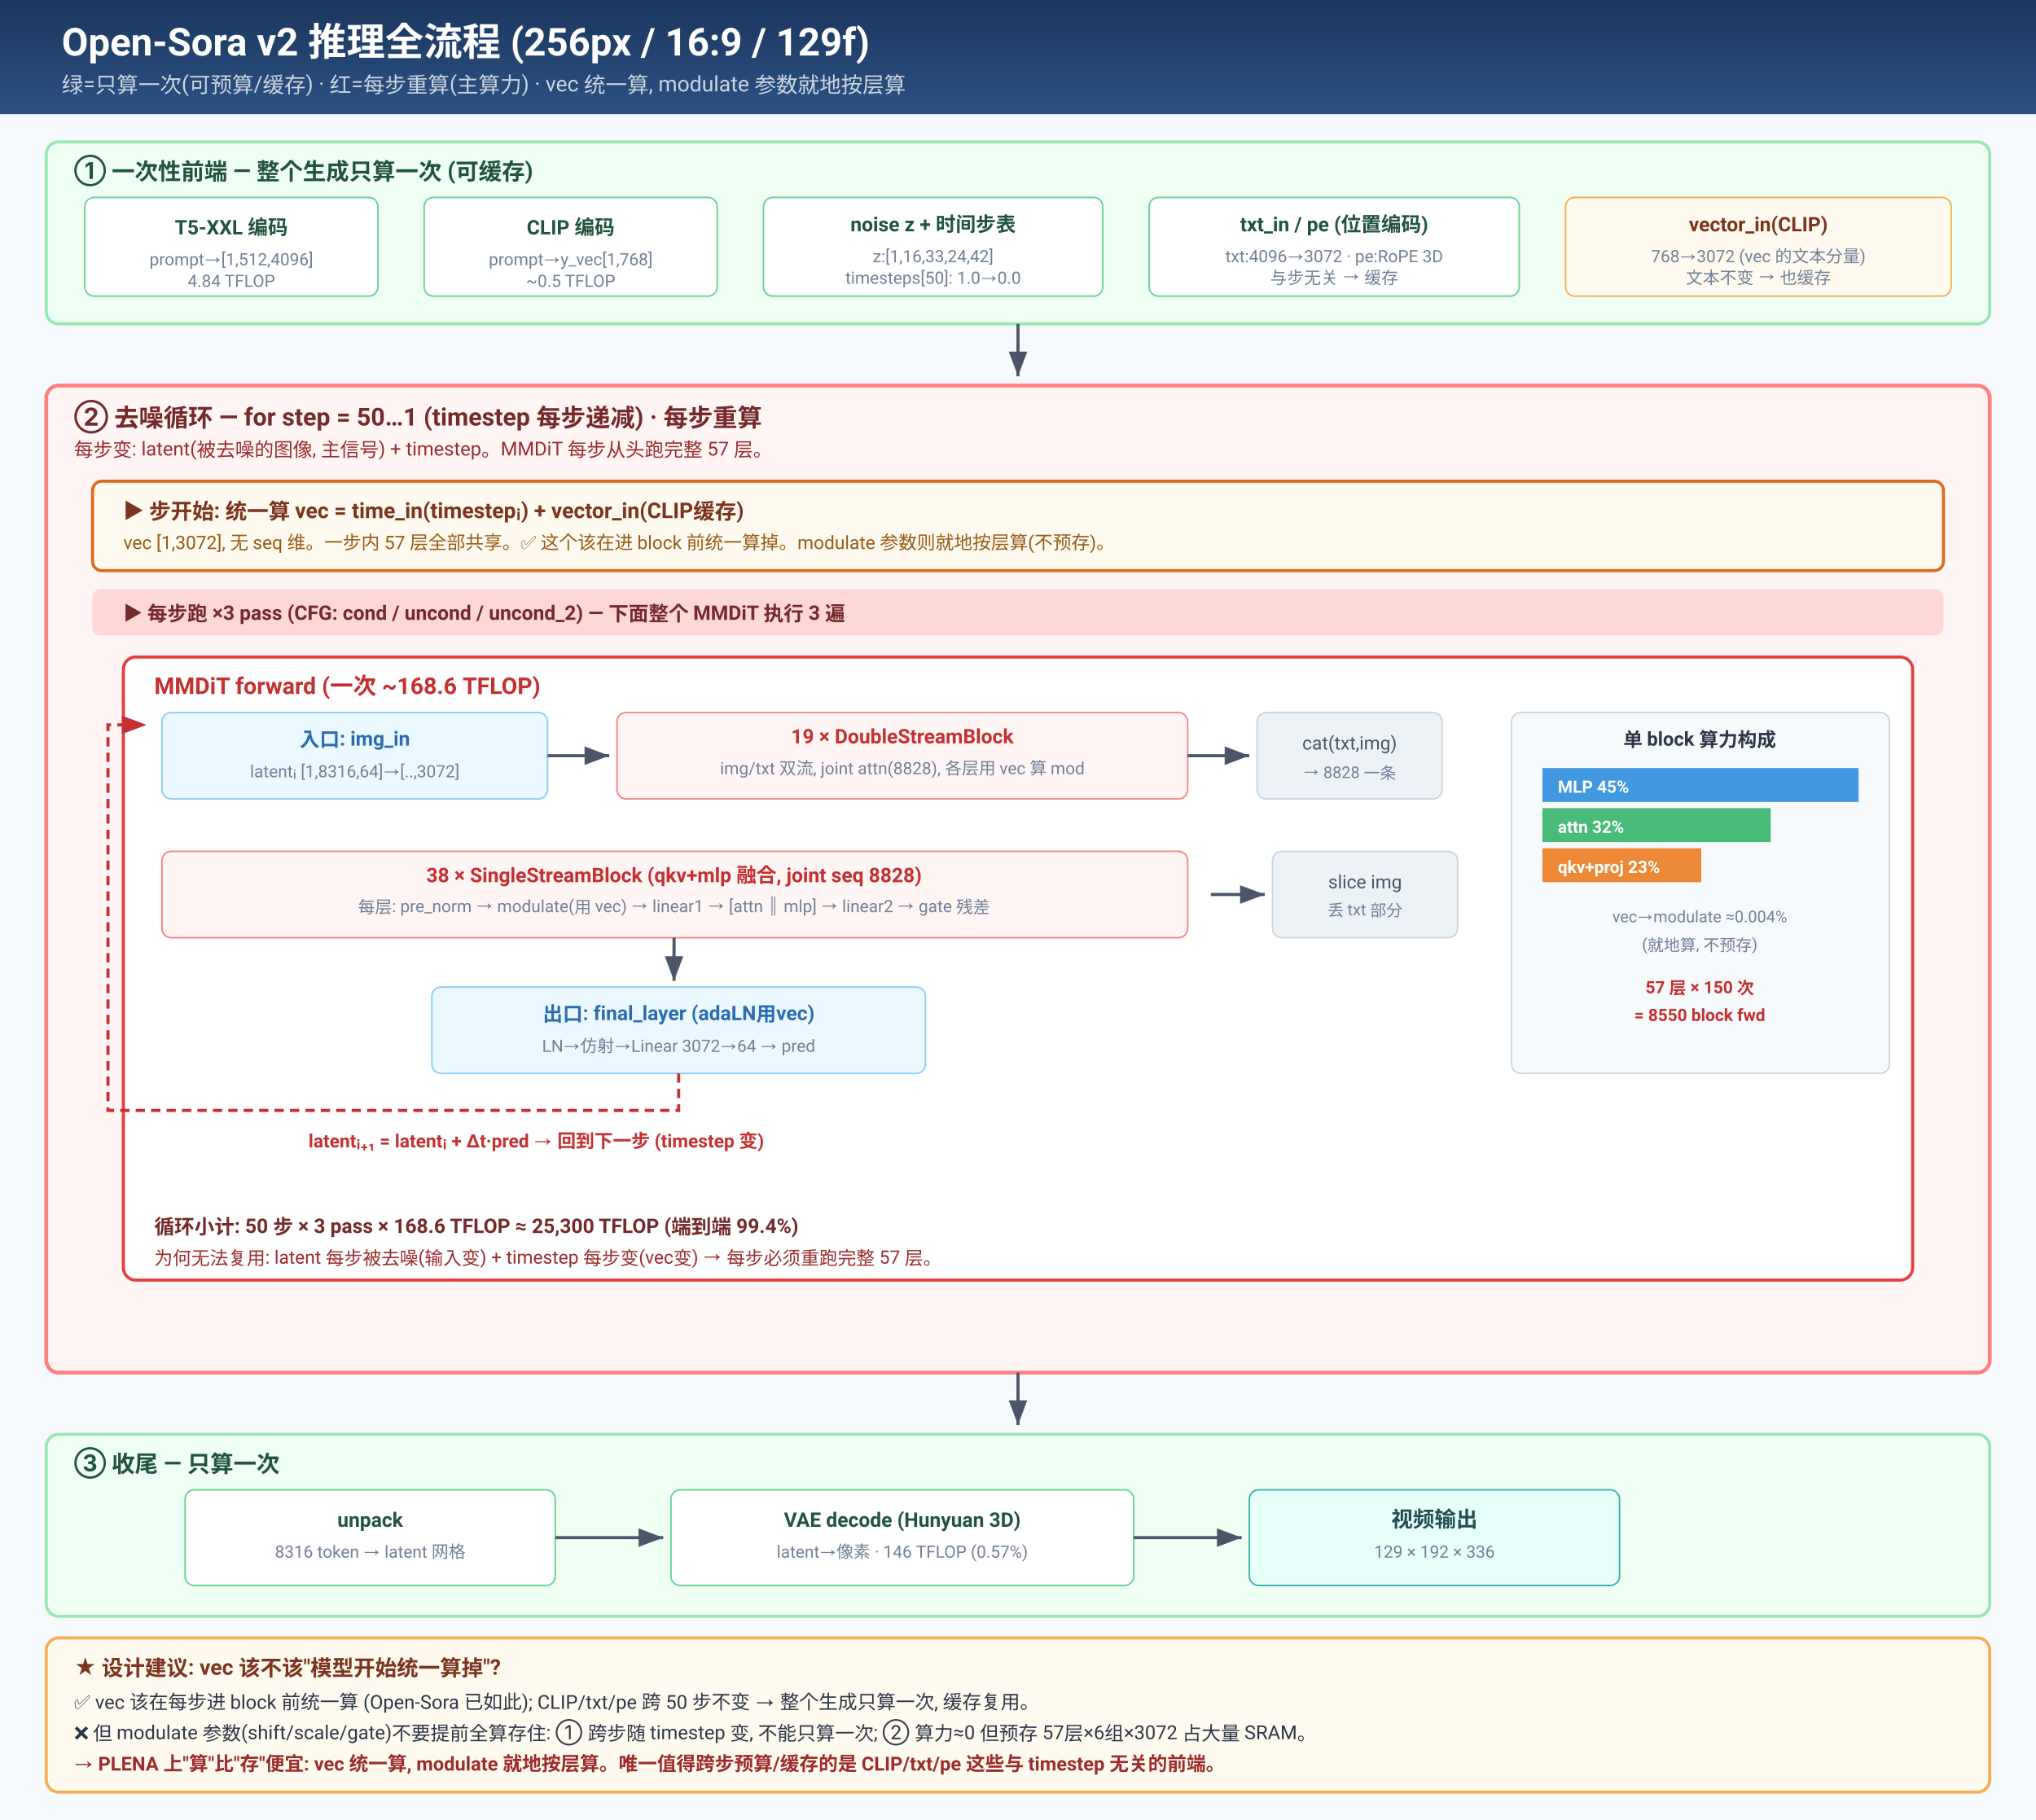
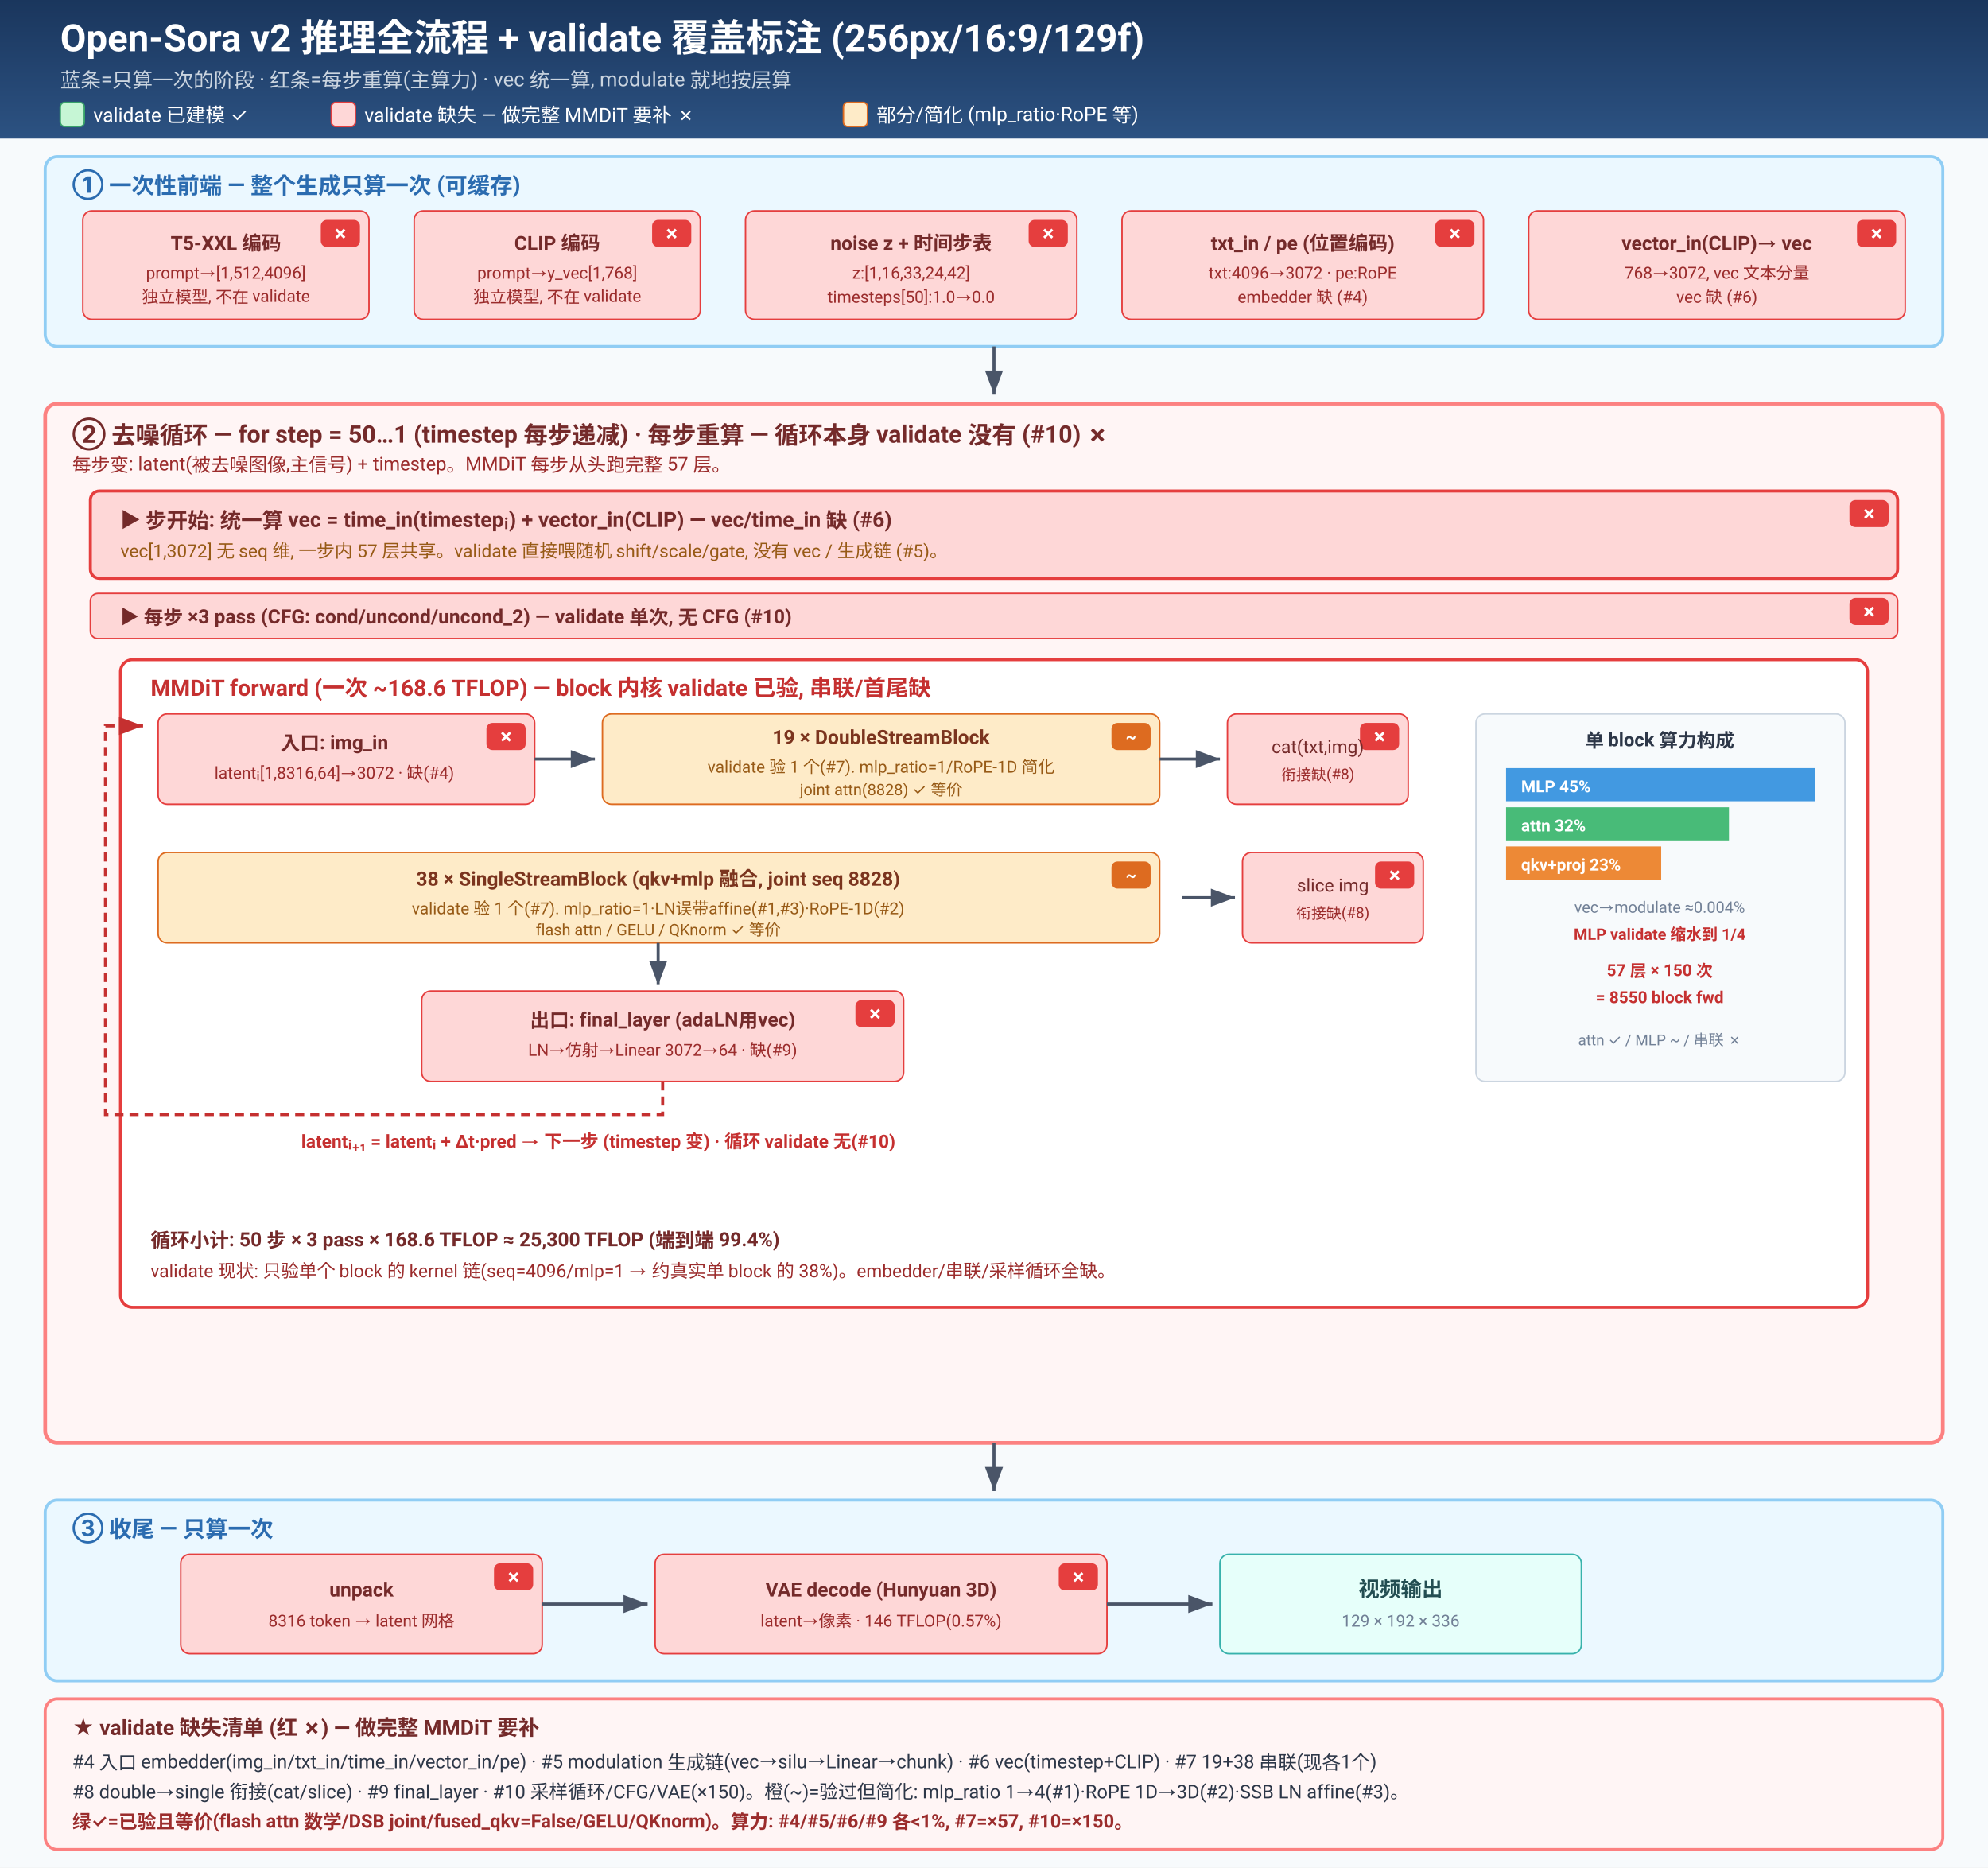
- <svg xmlns="http://www.w3.org/2000/svg" width="1320" height="1180" font-family="-apple-system, Segoe UI, Roboto, Helvetica, Arial, sans-serif">
+ <svg xmlns="http://www.w3.org/2000/svg" width="1320" height="1240" font-family="-apple-system, Segoe UI, Roboto, Helvetica, Arial, sans-serif">
  <defs>
    <linearGradient id="hdr" x1="0" y1="0" x2="0" y2="1">
      <stop offset="0" stop-color="#1a365d" />
      <stop offset="1" stop-color="#2c5282" />
    </linearGradient>
    <marker id="arr" markerWidth="10" markerHeight="10" refX="8" refY="3" orient="auto">
      <path d="M0,0 L8,3 L0,6 Z" fill="#4a5568" />
    </marker>
    <marker id="arrR" markerWidth="10" markerHeight="10" refX="8" refY="3" orient="auto">
      <path d="M0,0 L8,3 L0,6 Z" fill="#c53030" />
    </marker>
  </defs>
-   <rect width="1320" height="1180" fill="#f7fafc" />
-   <rect x="0" y="0" width="1320" height="74" fill="url(#hdr)" />
-   <text x="40" y="36" fill="#fff" font-size="25" font-weight="700">Open-Sora v2 推理全流程 (256px / 16:9 / 129f)</text>
-   <text x="40" y="60" fill="#cbd5e0" font-size="14">绿=只算一次(可预算/缓存) · 红=每步重算(主算力) · vec 统一算, modulate 参数就地按层算</text>
-   <rect x="30" y="92" width="1260" height="118" rx="8" fill="#f0fff4" stroke="#9ae6b4" stroke-width="2" />
-   <text x="48" y="116" fill="#22543d" font-size="15" font-weight="700">① 一次性前端 — 整个生成只算一次 (可缓存)</text>
-   <rect x="55" y="128" width="190" height="64" rx="6" fill="#fff" stroke="#68d391" />
-   <text x="150" y="152" text-anchor="middle" fill="#22543d" font-size="13" font-weight="600">T5-XXL 编码</text>
-   <text x="150" y="172" text-anchor="middle" fill="#718096" font-size="11">prompt→[1,512,4096]</text>
-   <text x="150" y="186" text-anchor="middle" fill="#718096" font-size="11">4.84 TFLOP</text>
-   <rect x="275" y="128" width="190" height="64" rx="6" fill="#fff" stroke="#68d391" />
-   <text x="370" y="152" text-anchor="middle" fill="#22543d" font-size="13" font-weight="600">CLIP 编码</text>
-   <text x="370" y="172" text-anchor="middle" fill="#718096" font-size="11">prompt→y_vec[1,768]</text>
-   <text x="370" y="186" text-anchor="middle" fill="#718096" font-size="11">~0.5 TFLOP</text>
-   <rect x="495" y="128" width="220" height="64" rx="6" fill="#fff" stroke="#68d391" />
-   <text x="605" y="150" text-anchor="middle" fill="#22543d" font-size="13" font-weight="600">noise z + 时间步表</text>
-   <text x="605" y="170" text-anchor="middle" fill="#718096" font-size="11">z:[1,16,33,24,42]</text>
-   <text x="605" y="184" text-anchor="middle" fill="#718096" font-size="11">timesteps[50]: 1.0→0.0</text>
-   <rect x="745" y="128" width="240" height="64" rx="6" fill="#fff" stroke="#68d391" />
-   <text x="865" y="150" text-anchor="middle" fill="#22543d" font-size="13" font-weight="600">txt_in / pe (位置编码)</text>
-   <text x="865" y="170" text-anchor="middle" fill="#718096" font-size="11">txt:4096→3072 · pe:RoPE 3D</text>
-   <text x="865" y="184" text-anchor="middle" fill="#718096" font-size="11">与步无关 → 缓存</text>
-   <rect x="1015" y="128" width="250" height="64" rx="6" fill="#fffaf0" stroke="#f6ad55" />
-   <text x="1140" y="150" text-anchor="middle" fill="#7b341e" font-size="13" font-weight="700">vector_in(CLIP)</text>
-   <text x="1140" y="170" text-anchor="middle" fill="#718096" font-size="11">768→3072 (vec 的文本分量)</text>
-   <text x="1140" y="184" text-anchor="middle" fill="#718096" font-size="11">文本不变 → 也缓存</text>
-   <line x1="660" y1="210" x2="660" y2="244" stroke="#4a5568" stroke-width="2" marker-end="url(#arr)" />
-   <rect x="30" y="250" width="1260" height="640" rx="8" fill="#fff5f5" stroke="#fc8181" stroke-width="2.5" />
-   <text x="48" y="276" fill="#742a2a" font-size="16" font-weight="700">② 去噪循环 — for step = 50…1 (timestep 每步递减) · 每步重算</text>
-   <text x="48" y="296" fill="#9b2c2c" font-size="12.5">每步变: latent(被去噪的图像, 主信号) + timestep。MMDiT 每步从头跑完整 57 层。</text>
-   <rect x="60" y="312" width="1200" height="58" rx="6" fill="#fffaf0" stroke="#dd6b20" stroke-width="2" />
-   <text x="80" y="336" fill="#7b341e" font-size="14" font-weight="700">▶ 步开始: 统一算 vec  = time_in(timestepᵢ) + vector_in(CLIP缓存)</text>
-   <text x="80" y="356" fill="#975a16" font-size="12">vec [1,3072], 无 seq 维。一步内 57 层全部共享。✅ 这个该在进 block 前统一算掉。modulate 参数则就地按层算(不预存)。</text>
-   <rect x="60" y="382" width="1200" height="30" rx="5" fill="#fed7d7" />
-   <text x="80" y="402" fill="#742a2a" font-size="13" font-weight="700">▶ 每步跑 ×3 pass (CFG: cond / uncond / uncond_2) — 下面整个 MMDiT 执行 3 遍</text>
-   <rect x="80" y="426" width="1160" height="404" rx="8" fill="#fff" stroke="#e53e3e" stroke-width="2" />
-   <text x="100" y="450" fill="#c53030" font-size="15" font-weight="700">MMDiT forward (一次 ~168.6 TFLOP)</text>
-   <rect x="105" y="462" width="250" height="56" rx="6" fill="#ebf8ff" stroke="#90cdf4" />
-   <text x="230" y="484" text-anchor="middle" fill="#2b6cb0" font-size="13" font-weight="600">入口: img_in</text>
-   <text x="230" y="504" text-anchor="middle" fill="#718096" font-size="11">latentᵢ [1,8316,64]→[..,3072]</text>
-   <line x1="355" y1="490" x2="395" y2="490" stroke="#4a5568" stroke-width="2" marker-end="url(#arr)" />
-   <rect x="400" y="462" width="370" height="56" rx="6" fill="#fff5f5" stroke="#fc8181" />
-   <text x="585" y="482" text-anchor="middle" fill="#c53030" font-size="13" font-weight="700">19 × DoubleStreamBlock</text>
-   <text x="585" y="502" text-anchor="middle" fill="#718096" font-size="11">img/txt 双流, joint attn(8828), 各层用 vec 算 mod</text>
-   <line x1="770" y1="490" x2="810" y2="490" stroke="#4a5568" stroke-width="2" marker-end="url(#arr)" />
-   <rect x="815" y="462" width="120" height="56" rx="6" fill="#edf2f7" stroke="#cbd5e0" />
-   <text x="875" y="486" text-anchor="middle" fill="#4a5568" font-size="12">cat(txt,img)</text>
-   <text x="875" y="504" text-anchor="middle" fill="#718096" font-size="10.5">→ 8828 一条</text>
-   <rect x="105" y="552" width="665" height="56" rx="6" fill="#fff5f5" stroke="#fc8181" />
-   <text x="437" y="572" text-anchor="middle" fill="#c53030" font-size="13" font-weight="700">38 × SingleStreamBlock  (qkv+mlp 融合, joint seq 8828)</text>
-   <text x="437" y="592" text-anchor="middle" fill="#718096" font-size="11">每层: pre_norm → modulate(用 vec) → linear1 → [attn ∥ mlp] → linear2 → gate 残差</text>
-   <line x1="785" y1="580" x2="820" y2="580" stroke="#4a5568" stroke-width="2" marker-end="url(#arr)" />
-   <rect x="825" y="552" width="120" height="56" rx="6" fill="#edf2f7" stroke="#cbd5e0" />
-   <text x="885" y="576" text-anchor="middle" fill="#4a5568" font-size="12">slice img</text>
-   <text x="885" y="594" text-anchor="middle" fill="#718096" font-size="10.5">丢 txt 部分</text>
-   <line x1="437" y1="608" x2="437" y2="636" stroke="#4a5568" stroke-width="2" marker-end="url(#arr)" />
-   <rect x="280" y="640" width="320" height="56" rx="6" fill="#ebf8ff" stroke="#90cdf4" />
-   <text x="440" y="662" text-anchor="middle" fill="#2b6cb0" font-size="13" font-weight="600">出口: final_layer (adaLN用vec)</text>
-   <text x="440" y="682" text-anchor="middle" fill="#718096" font-size="11">LN→仿射→Linear 3072→64 → pred</text>
-   <rect x="980" y="462" width="245" height="234" rx="6" fill="#f7fafc" stroke="#cbd5e0" />
-   <text x="1102" y="484" text-anchor="middle" fill="#2d3748" font-size="12.5" font-weight="700">单 block 算力构成</text>
-   <rect x="1000" y="498" width="205" height="22" fill="#4299e1" />
-   <text x="1010" y="514" fill="#fff" font-size="11" font-weight="600">MLP 45%</text>
-   <rect x="1000" y="524" width="148" height="22" fill="#48bb78" />
-   <text x="1010" y="540" fill="#fff" font-size="11" font-weight="600">attn 32%</text>
-   <rect x="1000" y="550" width="103" height="22" fill="#ed8936" />
-   <text x="1010" y="566" fill="#fff" font-size="11" font-weight="600">qkv+proj 23%</text>
-   <text x="1102" y="598" text-anchor="middle" fill="#718096" font-size="10.5">vec→modulate ≈0.004%</text>
-   <text x="1102" y="616" text-anchor="middle" fill="#718096" font-size="10.5">(就地算, 不预存)</text>
-   <text x="1102" y="644" text-anchor="middle" fill="#c53030" font-size="11" font-weight="700">57 层 × 150 次</text>
-   <text x="1102" y="662" text-anchor="middle" fill="#c53030" font-size="11" font-weight="700">= 8550 block fwd</text>
-   <path d="M 440 696 L 440 720 L 70 720 L 70 470 L 95 470" fill="none" stroke="#c53030" stroke-width="2" stroke-dasharray="6 4" marker-end="url(#arrR)" />
-   <text x="200" y="744" fill="#c53030" font-size="12" font-weight="600">latentᵢ₊₁ = latentᵢ + Δt·pred  → 回到下一步 (timestep 变)</text>
-   <text x="100" y="800" fill="#742a2a" font-size="13" font-weight="700">循环小计: 50 步 × 3 pass × 168.6 TFLOP ≈ 25,300 TFLOP  (端到端 99.4%)</text>
-   <text x="100" y="820" fill="#9b2c2c" font-size="12">为何无法复用: latent 每步被去噪(输入变) + timestep 每步变(vec变) → 每步必须重跑完整 57 层。</text>
-   <line x1="660" y1="890" x2="660" y2="924" stroke="#4a5568" stroke-width="2" marker-end="url(#arr)" />
-   <rect x="30" y="930" width="1260" height="118" rx="8" fill="#f0fff4" stroke="#9ae6b4" stroke-width="2" />
-   <text x="48" y="954" fill="#22543d" font-size="15" font-weight="700">③ 收尾 — 只算一次</text>
-   <rect x="120" y="966" width="240" height="62" rx="6" fill="#fff" stroke="#68d391" />
-   <text x="240" y="990" text-anchor="middle" fill="#22543d" font-size="13" font-weight="600">unpack</text>
-   <text x="240" y="1010" text-anchor="middle" fill="#718096" font-size="11">8316 token → latent 网格</text>
-   <line x1="360" y1="997" x2="430" y2="997" stroke="#4a5568" stroke-width="2" marker-end="url(#arr)" />
-   <rect x="435" y="966" width="300" height="62" rx="6" fill="#fff" stroke="#68d391" />
-   <text x="585" y="990" text-anchor="middle" fill="#22543d" font-size="13" font-weight="600">VAE decode (Hunyuan 3D)</text>
-   <text x="585" y="1010" text-anchor="middle" fill="#718096" font-size="11">latent→像素 · 146 TFLOP (0.57%)</text>
-   <line x1="735" y1="997" x2="805" y2="997" stroke="#4a5568" stroke-width="2" marker-end="url(#arr)" />
-   <rect x="810" y="966" width="240" height="62" rx="6" fill="#e6fffa" stroke="#38b2ac" />
-   <text x="930" y="990" text-anchor="middle" fill="#234e52" font-size="14" font-weight="700">视频输出</text>
-   <text x="930" y="1010" text-anchor="middle" fill="#718096" font-size="11">129 × 192 × 336</text>
-   <rect x="30" y="1062" width="1260" height="100" rx="8" fill="#fffaf0" stroke="#f6ad55" stroke-width="2" />
-   <text x="48" y="1086" fill="#7b341e" font-size="14" font-weight="700">★ 设计建议: vec 该不该"模型开始统一算掉"?</text>
-   <text x="48" y="1108" fill="#2d3748" font-size="12.5">✅ vec 该在每步进 block 前统一算 (Open-Sora 已如此); CLIP/txt/pe 跨 50 步不变 → 整个生成只算一次, 缓存复用。</text>
-   <text x="48" y="1128" fill="#2d3748" font-size="12.5">❌ 但 modulate 参数(shift/scale/gate)不要提前全算存住: ① 跨步随 timestep 变, 不能只算一次; ② 算力≈0 但预存 57层×6组×3072 占大量 SRAM。</text>
-   <text x="48" y="1148" fill="#9b2c2c" font-size="12.5" font-weight="600">→ PLENA 上"算"比"存"便宜: vec 统一算, modulate 就地按层算。唯一值得跨步预算/缓存的是 CLIP/txt/pe 这些与 timestep 无关的前端。</text>
+   <rect width="1320" height="1240" fill="#f7fafc" />
+   <rect x="0" y="0" width="1320" height="92" fill="url(#hdr)" />
+   <text x="40" y="34" fill="#fff" font-size="25" font-weight="700">Open-Sora v2 推理全流程 + validate 覆盖标注 (256px/16:9/129f)</text>
+   <text x="40" y="58" fill="#cbd5e0" font-size="13.5">蓝条=只算一次的阶段 · 红条=每步重算(主算力) · vec 统一算, modulate 就地按层算</text>
+   <rect x="40" y="68" width="16" height="16" rx="3" fill="#c6f6d5" stroke="#38a169" />
+   <text x="62" y="81" fill="#fff" font-size="13">validate 已建模 ✓</text>
+   <rect x="220" y="68" width="16" height="16" rx="3" fill="#fed7d7" stroke="#e53e3e" />
+   <text x="242" y="81" fill="#fff" font-size="13">validate 缺失 — 做完整 MMDiT 要补 ✗</text>
+   <rect x="560" y="68" width="16" height="16" rx="3" fill="#feebc8" stroke="#dd6b20" />
+   <text x="582" y="81" fill="#fff" font-size="13">部分/简化 (mlp_ratio·RoPE 等)</text>
+   <rect x="30" y="104" width="1260" height="126" rx="8" fill="#ebf8ff" stroke="#90cdf4" stroke-width="2" />
+   <text x="48" y="128" fill="#2b6cb0" font-size="15" font-weight="700">① 一次性前端 — 整个生成只算一次 (可缓存)</text>
+   <rect x="55" y="140" width="190" height="72" rx="6" fill="#fed7d7" stroke="#e53e3e" />
+   <rect x="213" y="146" width="26" height="18" rx="4" fill="#e53e3e" />
+   <text x="226" y="159" text-anchor="middle" fill="#fff" font-size="12" font-weight="700">✗</text>
+   <text x="150" y="166" text-anchor="middle" fill="#742a2a" font-size="13" font-weight="600">T5-XXL 编码</text>
+   <text x="150" y="185" text-anchor="middle" fill="#9b2c2c" font-size="11">prompt→[1,512,4096]</text>
+   <text x="150" y="201" text-anchor="middle" fill="#9b2c2c" font-size="11">独立模型, 不在 validate</text>
+   <rect x="275" y="140" width="190" height="72" rx="6" fill="#fed7d7" stroke="#e53e3e" />
+   <rect x="433" y="146" width="26" height="18" rx="4" fill="#e53e3e" />
+   <text x="446" y="159" text-anchor="middle" fill="#fff" font-size="12" font-weight="700">✗</text>
+   <text x="370" y="166" text-anchor="middle" fill="#742a2a" font-size="13" font-weight="600">CLIP 编码</text>
+   <text x="370" y="185" text-anchor="middle" fill="#9b2c2c" font-size="11">prompt→y_vec[1,768]</text>
+   <text x="370" y="201" text-anchor="middle" fill="#9b2c2c" font-size="11">独立模型, 不在 validate</text>
+   <rect x="495" y="140" width="220" height="72" rx="6" fill="#fed7d7" stroke="#e53e3e" />
+   <rect x="683" y="146" width="26" height="18" rx="4" fill="#e53e3e" />
+   <text x="696" y="159" text-anchor="middle" fill="#fff" font-size="12" font-weight="700">✗</text>
+   <text x="605" y="166" text-anchor="middle" fill="#742a2a" font-size="13" font-weight="600">noise z + 时间步表</text>
+   <text x="605" y="185" text-anchor="middle" fill="#9b2c2c" font-size="11">z:[1,16,33,24,42]</text>
+   <text x="605" y="201" text-anchor="middle" fill="#9b2c2c" font-size="11">timesteps[50]:1.0→0.0</text>
+   <rect x="745" y="140" width="240" height="72" rx="6" fill="#fed7d7" stroke="#e53e3e" />
+   <rect x="953" y="146" width="26" height="18" rx="4" fill="#e53e3e" />
+   <text x="966" y="159" text-anchor="middle" fill="#fff" font-size="12" font-weight="700">✗</text>
+   <text x="865" y="166" text-anchor="middle" fill="#742a2a" font-size="13" font-weight="600">txt_in / pe (位置编码)</text>
+   <text x="865" y="185" text-anchor="middle" fill="#9b2c2c" font-size="11">txt:4096→3072 · pe:RoPE</text>
+   <text x="865" y="201" text-anchor="middle" fill="#9b2c2c" font-size="11">embedder 缺 (#4)</text>
+   <rect x="1015" y="140" width="250" height="72" rx="6" fill="#fed7d7" stroke="#e53e3e" />
+   <rect x="1233" y="146" width="26" height="18" rx="4" fill="#e53e3e" />
+   <text x="1246" y="159" text-anchor="middle" fill="#fff" font-size="12" font-weight="700">✗</text>
+   <text x="1140" y="166" text-anchor="middle" fill="#742a2a" font-size="13" font-weight="700">vector_in(CLIP)→ vec</text>
+   <text x="1140" y="185" text-anchor="middle" fill="#9b2c2c" font-size="11">768→3072, vec 文本分量</text>
+   <text x="1140" y="201" text-anchor="middle" fill="#9b2c2c" font-size="11">vec 缺 (#6)</text>
+   <line x1="660" y1="230" x2="660" y2="262" stroke="#4a5568" stroke-width="2" marker-end="url(#arr)" />
+   <rect x="30" y="268" width="1260" height="690" rx="8" fill="#fff5f5" stroke="#fc8181" stroke-width="2.5" />
+   <text x="48" y="294" fill="#742a2a" font-size="16" font-weight="700">② 去噪循环 — for step = 50…1 (timestep 每步递减) · 每步重算 — 循环本身 validate 没有 (#10) ✗</text>
+   <text x="48" y="313" fill="#9b2c2c" font-size="12.5">每步变: latent(被去噪图像,主信号) + timestep。MMDiT 每步从头跑完整 57 层。</text>
+   <rect x="60" y="326" width="1200" height="58" rx="6" fill="#fed7d7" stroke="#e53e3e" stroke-width="2" />
+   <rect x="1228" y="332" width="26" height="18" rx="4" fill="#e53e3e" />
+   <text x="1241" y="345" text-anchor="middle" fill="#fff" font-size="12" font-weight="700">✗</text>
+   <text x="80" y="350" fill="#742a2a" font-size="14" font-weight="700">▶ 步开始: 统一算 vec = time_in(timestepᵢ) + vector_in(CLIP)   — vec/time_in 缺 (#6)</text>
+   <text x="80" y="370" fill="#975a16" font-size="12">vec[1,3072] 无 seq 维, 一步内 57 层共享。validate 直接喂随机 shift/scale/gate, 没有 vec / 生成链 (#5)。</text>
+   <rect x="60" y="394" width="1200" height="30" rx="5" fill="#fed7d7" stroke="#e53e3e" />
+   <rect x="1228" y="397" width="26" height="18" rx="4" fill="#e53e3e" />
+   <text x="1241" y="410" text-anchor="middle" fill="#fff" font-size="12" font-weight="700">✗</text>
+   <text x="80" y="414" fill="#742a2a" font-size="13" font-weight="700">▶ 每步 ×3 pass (CFG: cond/uncond/uncond_2) — validate 单次, 无 CFG (#10)</text>
+   <rect x="80" y="438" width="1160" height="430" rx="8" fill="#fff" stroke="#e53e3e" stroke-width="2" />
+   <text x="100" y="462" fill="#c53030" font-size="15" font-weight="700">MMDiT forward (一次 ~168.6 TFLOP) — block 内核 validate 已验, 串联/首尾缺</text>
+   <rect x="105" y="474" width="250" height="60" rx="6" fill="#fed7d7" stroke="#e53e3e" />
+   <rect x="323" y="480" width="26" height="18" rx="4" fill="#e53e3e" />
+   <text x="336" y="493" text-anchor="middle" fill="#fff" font-size="12" font-weight="700">✗</text>
+   <text x="222" y="498" text-anchor="middle" fill="#742a2a" font-size="13" font-weight="600">入口: img_in</text>
+   <text x="222" y="517" text-anchor="middle" fill="#9b2c2c" font-size="11">latentᵢ[1,8316,64]→3072 · 缺(#4)</text>
+   <line x1="355" y1="504" x2="395" y2="504" stroke="#4a5568" stroke-width="2" marker-end="url(#arr)" />
+   <rect x="400" y="474" width="370" height="60" rx="6" fill="#feebc8" stroke="#dd6b20" />
+   <rect x="738" y="480" width="26" height="18" rx="4" fill="#dd6b20" />
+   <text x="751" y="493" text-anchor="middle" fill="#fff" font-size="11" font-weight="700">~</text>
+   <text x="585" y="494" text-anchor="middle" fill="#7b341e" font-size="13" font-weight="700">19 × DoubleStreamBlock</text>
+   <text x="585" y="513" text-anchor="middle" fill="#975a16" font-size="11">validate 验 1 个(#7). mlp_ratio=1/RoPE-1D 简化</text>
+   <text x="585" y="528" text-anchor="middle" fill="#975a16" font-size="10.5">joint attn(8828) ✓ 等价</text>
+   <line x1="770" y1="504" x2="810" y2="504" stroke="#4a5568" stroke-width="2" marker-end="url(#arr)" />
+   <rect x="815" y="474" width="120" height="60" rx="6" fill="#fed7d7" stroke="#e53e3e" />
+   <rect x="903" y="480" width="26" height="18" rx="4" fill="#e53e3e" />
+   <text x="916" y="493" text-anchor="middle" fill="#fff" font-size="12" font-weight="700">✗</text>
+   <text x="875" y="500" text-anchor="middle" fill="#742a2a" font-size="12">cat(txt,img)</text>
+   <text x="875" y="518" text-anchor="middle" fill="#9b2c2c" font-size="10">衔接缺(#8)</text>
+   <rect x="105" y="566" width="665" height="60" rx="6" fill="#feebc8" stroke="#dd6b20" />
+   <rect x="738" y="572" width="26" height="18" rx="4" fill="#dd6b20" />
+   <text x="751" y="585" text-anchor="middle" fill="#fff" font-size="11" font-weight="700">~</text>
+   <text x="437" y="588" text-anchor="middle" fill="#7b341e" font-size="13" font-weight="700">38 × SingleStreamBlock (qkv+mlp 融合, joint seq 8828)</text>
+   <text x="437" y="607" text-anchor="middle" fill="#975a16" font-size="11">validate 验 1 个(#7). mlp_ratio=1·LN误带affine(#1,#3)·RoPE-1D(#2)</text>
+   <text x="437" y="621" text-anchor="middle" fill="#975a16" font-size="10.5">flash attn / GELU / QKnorm ✓ 等价</text>
+   <line x1="785" y1="596" x2="820" y2="596" stroke="#4a5568" stroke-width="2" marker-end="url(#arr)" />
+   <rect x="825" y="566" width="120" height="60" rx="6" fill="#fed7d7" stroke="#e53e3e" />
+   <rect x="913" y="572" width="26" height="18" rx="4" fill="#e53e3e" />
+   <text x="926" y="585" text-anchor="middle" fill="#fff" font-size="12" font-weight="700">✗</text>
+   <text x="885" y="592" text-anchor="middle" fill="#742a2a" font-size="12">slice img</text>
+   <text x="885" y="610" text-anchor="middle" fill="#9b2c2c" font-size="10">衔接缺(#8)</text>
+   <line x1="437" y1="626" x2="437" y2="654" stroke="#4a5568" stroke-width="2" marker-end="url(#arr)" />
+   <rect x="280" y="658" width="320" height="60" rx="6" fill="#fed7d7" stroke="#e53e3e" />
+   <rect x="568" y="664" width="26" height="18" rx="4" fill="#e53e3e" />
+   <text x="581" y="677" text-anchor="middle" fill="#fff" font-size="12" font-weight="700">✗</text>
+   <text x="440" y="682" text-anchor="middle" fill="#742a2a" font-size="13" font-weight="600">出口: final_layer (adaLN用vec)</text>
+   <text x="440" y="701" text-anchor="middle" fill="#9b2c2c" font-size="11">LN→仿射→Linear 3072→64 · 缺(#9)</text>
+   <rect x="980" y="474" width="245" height="244" rx="6" fill="#f7fafc" stroke="#cbd5e0" />
+   <text x="1102" y="496" text-anchor="middle" fill="#2d3748" font-size="12.5" font-weight="700">单 block 算力构成</text>
+   <rect x="1000" y="510" width="205" height="22" fill="#4299e1" />
+   <text x="1010" y="526" fill="#fff" font-size="11" font-weight="600">MLP 45%</text>
+   <rect x="1000" y="536" width="148" height="22" fill="#48bb78" />
+   <text x="1010" y="552" fill="#fff" font-size="11" font-weight="600">attn 32%</text>
+   <rect x="1000" y="562" width="103" height="22" fill="#ed8936" />
+   <text x="1010" y="578" fill="#fff" font-size="11" font-weight="600">qkv+proj 23%</text>
+   <text x="1102" y="606" text-anchor="middle" fill="#718096" font-size="10.5">vec→modulate ≈0.004%</text>
+   <text x="1102" y="624" text-anchor="middle" fill="#c53030" font-size="10.5" font-weight="700">MLP validate 缩水到 1/4</text>
+   <text x="1102" y="648" text-anchor="middle" fill="#c53030" font-size="11" font-weight="700">57 层 × 150 次</text>
+   <text x="1102" y="666" text-anchor="middle" fill="#c53030" font-size="11" font-weight="700">= 8550 block fwd</text>
+   <text x="1102" y="694" text-anchor="middle" fill="#718096" font-size="10">attn ✓ / MLP ~ / 串联 ✗</text>
+   <path d="M 440 718 L 440 740 L 70 740 L 70 482 L 95 482" fill="none" stroke="#c53030" stroke-width="2" stroke-dasharray="6 4" marker-end="url(#arrR)" />
+   <text x="200" y="762" fill="#c53030" font-size="12" font-weight="600">latentᵢ₊₁ = latentᵢ + Δt·pred → 下一步 (timestep 变) · 循环 validate 无(#10)</text>
+   <text x="100" y="828" fill="#742a2a" font-size="13" font-weight="700">循环小计: 50 步 × 3 pass × 168.6 TFLOP ≈ 25,300 TFLOP (端到端 99.4%)</text>
+   <text x="100" y="848" fill="#9b2c2c" font-size="12">validate 现状: 只验单个 block 的 kernel 链(seq=4096/mlp=1 → 约真实单 block 的 38%)。embedder/串联/采样循环全缺。</text>
+   <line x1="660" y1="958" x2="660" y2="990" stroke="#4a5568" stroke-width="2" marker-end="url(#arr)" />
+   <rect x="30" y="996" width="1260" height="120" rx="8" fill="#ebf8ff" stroke="#90cdf4" stroke-width="2" />
+   <text x="48" y="1020" fill="#2b6cb0" font-size="15" font-weight="700">③ 收尾 — 只算一次</text>
+   <rect x="120" y="1032" width="240" height="66" rx="6" fill="#fed7d7" stroke="#e53e3e" />
+   <rect x="328" y="1038" width="26" height="18" rx="4" fill="#e53e3e" />
+   <text x="341" y="1051" text-anchor="middle" fill="#fff" font-size="12" font-weight="700">✗</text>
+   <text x="240" y="1060" text-anchor="middle" fill="#742a2a" font-size="13" font-weight="600">unpack</text>
+   <text x="240" y="1080" text-anchor="middle" fill="#9b2c2c" font-size="11">8316 token → latent 网格</text>
+   <line x1="360" y1="1065" x2="430" y2="1065" stroke="#4a5568" stroke-width="2" marker-end="url(#arr)" />
+   <rect x="435" y="1032" width="300" height="66" rx="6" fill="#fed7d7" stroke="#e53e3e" />
+   <rect x="703" y="1038" width="26" height="18" rx="4" fill="#e53e3e" />
+   <text x="716" y="1051" text-anchor="middle" fill="#fff" font-size="12" font-weight="700">✗</text>
+   <text x="585" y="1060" text-anchor="middle" fill="#742a2a" font-size="13" font-weight="600">VAE decode (Hunyuan 3D)</text>
+   <text x="585" y="1080" text-anchor="middle" fill="#9b2c2c" font-size="11">latent→像素 · 146 TFLOP(0.57%)</text>
+   <line x1="735" y1="1065" x2="805" y2="1065" stroke="#4a5568" stroke-width="2" marker-end="url(#arr)" />
+   <rect x="810" y="1032" width="240" height="66" rx="6" fill="#e6fffa" stroke="#38b2ac" />
+   <text x="930" y="1060" text-anchor="middle" fill="#234e52" font-size="14" font-weight="700">视频输出</text>
+   <text x="930" y="1080" text-anchor="middle" fill="#718096" font-size="11">129 × 192 × 336</text>
+   <rect x="30" y="1128" width="1260" height="100" rx="8" fill="#fff5f5" stroke="#fc8181" stroke-width="2" />
+   <text x="48" y="1152" fill="#742a2a" font-size="14" font-weight="700">★ validate 缺失清单 (红 ✗) — 做完整 MMDiT 要补</text>
+   <text x="48" y="1174" fill="#2d3748" font-size="12.5">#4 入口 embedder(img_in/txt_in/time_in/vector_in/pe) · #5 modulation 生成链(vec→silu→Linear→chunk) · #6 vec(timestep+CLIP) · #7 19+38 串联(现各1个)</text>
+   <text x="48" y="1194" fill="#2d3748" font-size="12.5">#8 double→single 衔接(cat/slice) · #9 final_layer · #10 采样循环/CFG/VAE(×150)。橙(~)=验过但简化: mlp_ratio 1→4(#1)·RoPE 1D→3D(#2)·SSB LN affine(#3)。</text>
+   <text x="48" y="1214" fill="#9b2c2c" font-size="12.5" font-weight="600">绿✓=已验且等价(flash attn 数学/DSB joint/fused_qkv=False/GELU/QKnorm)。算力: #4/#5/#6/#9 各&lt;1%, #7=×57, #10=×150。</text>
</svg>
